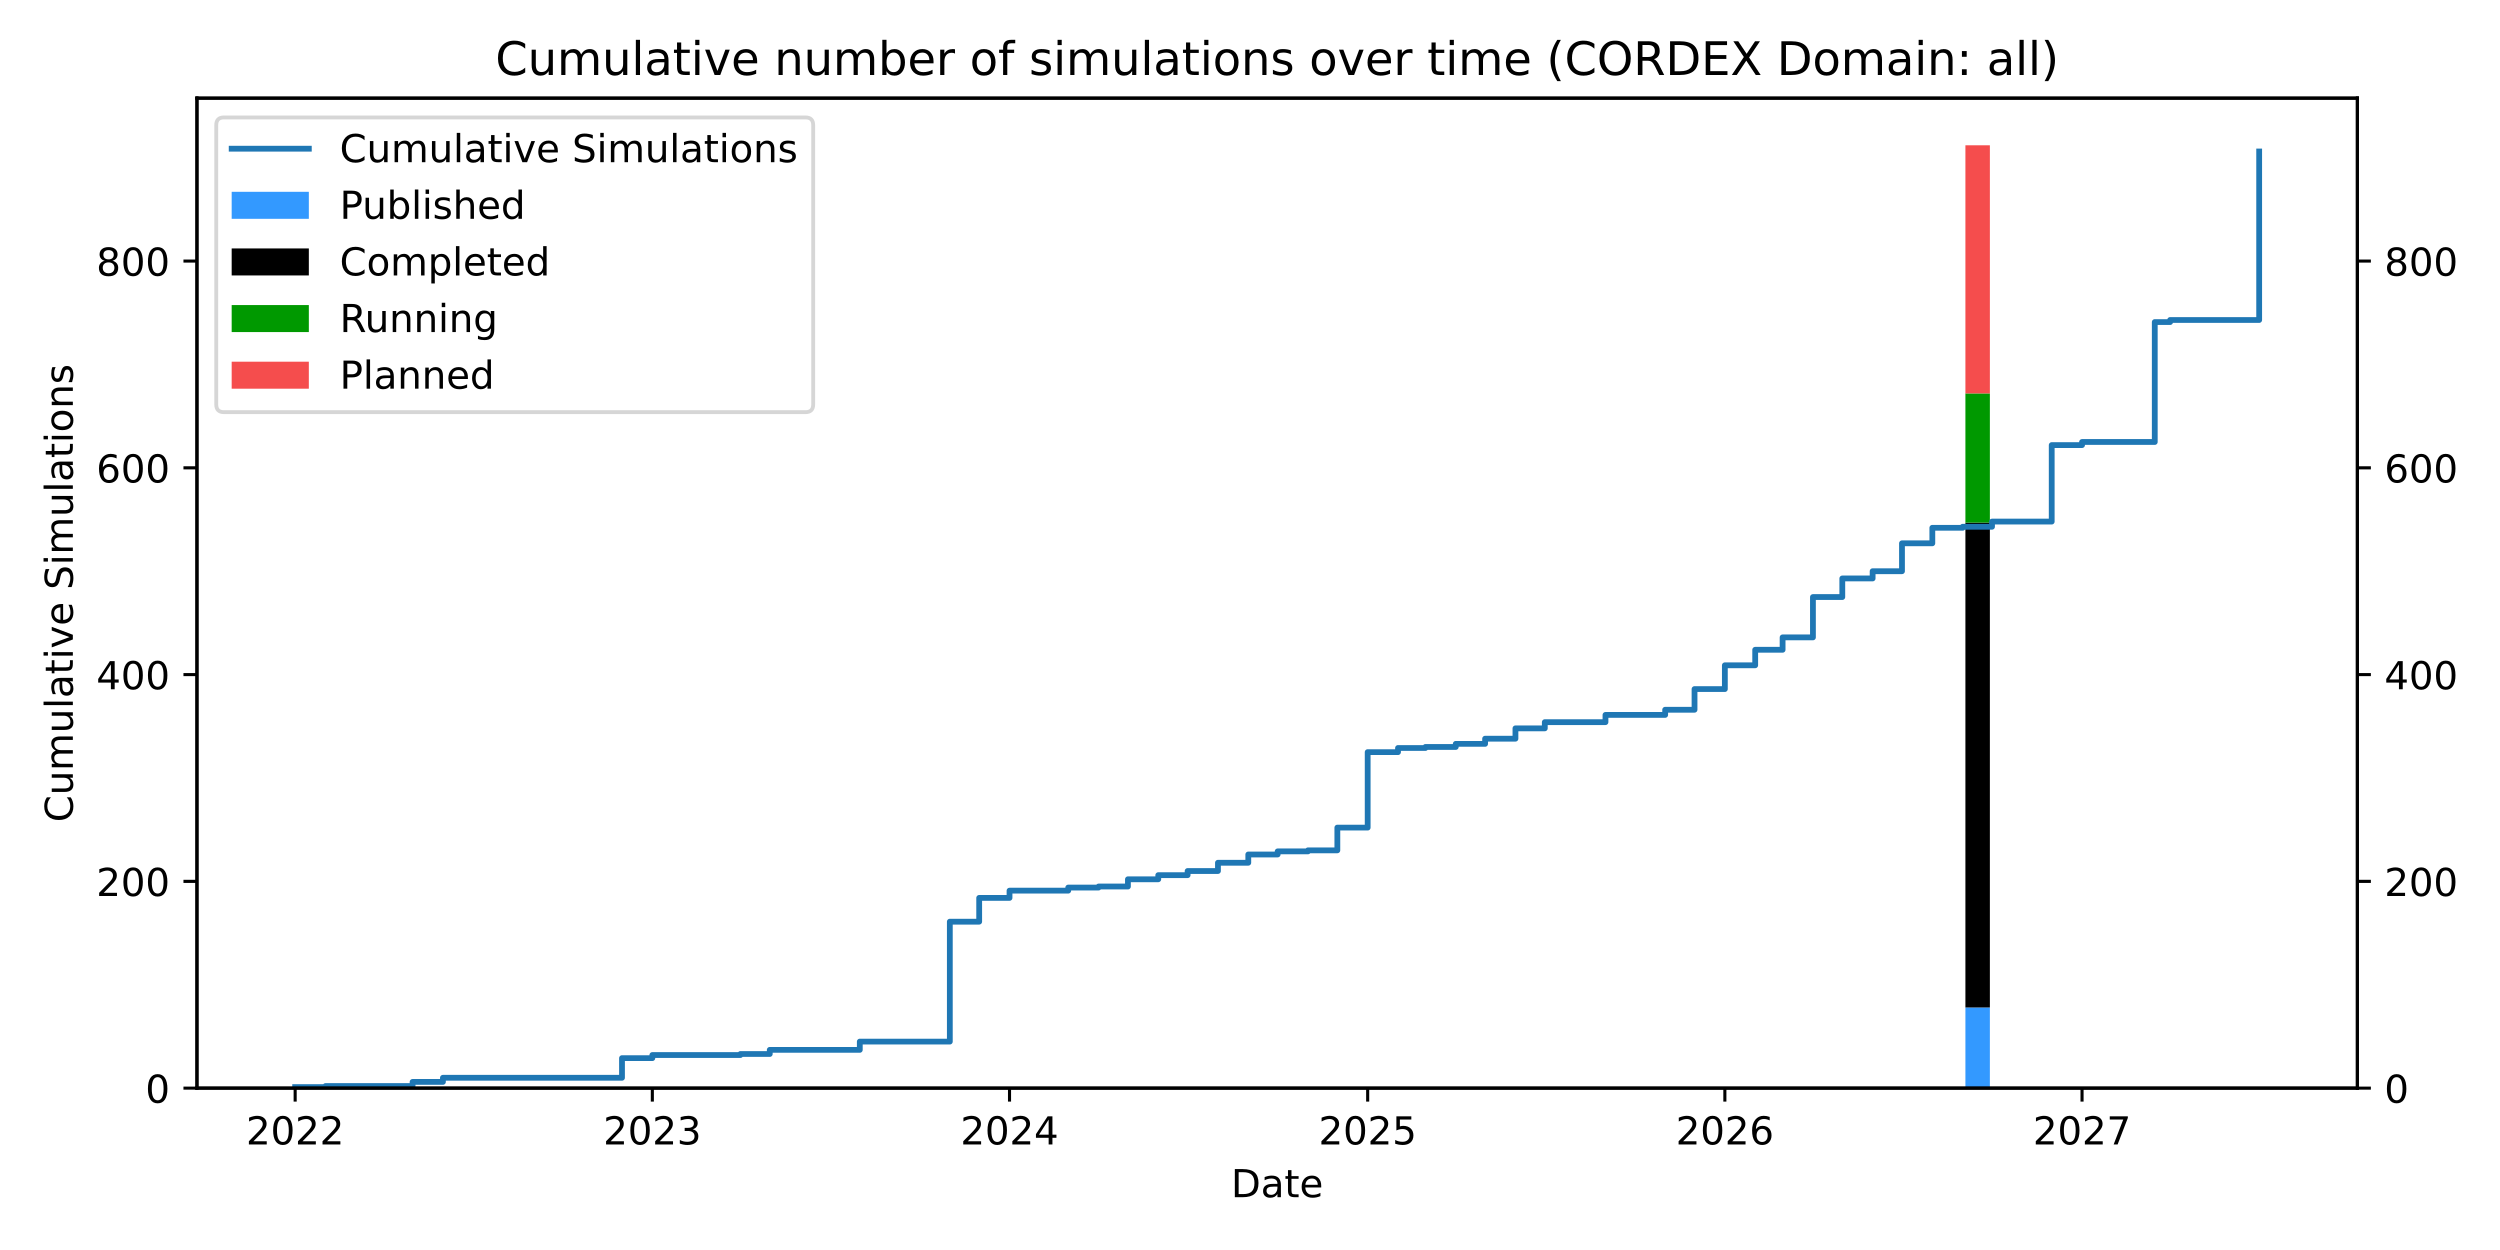
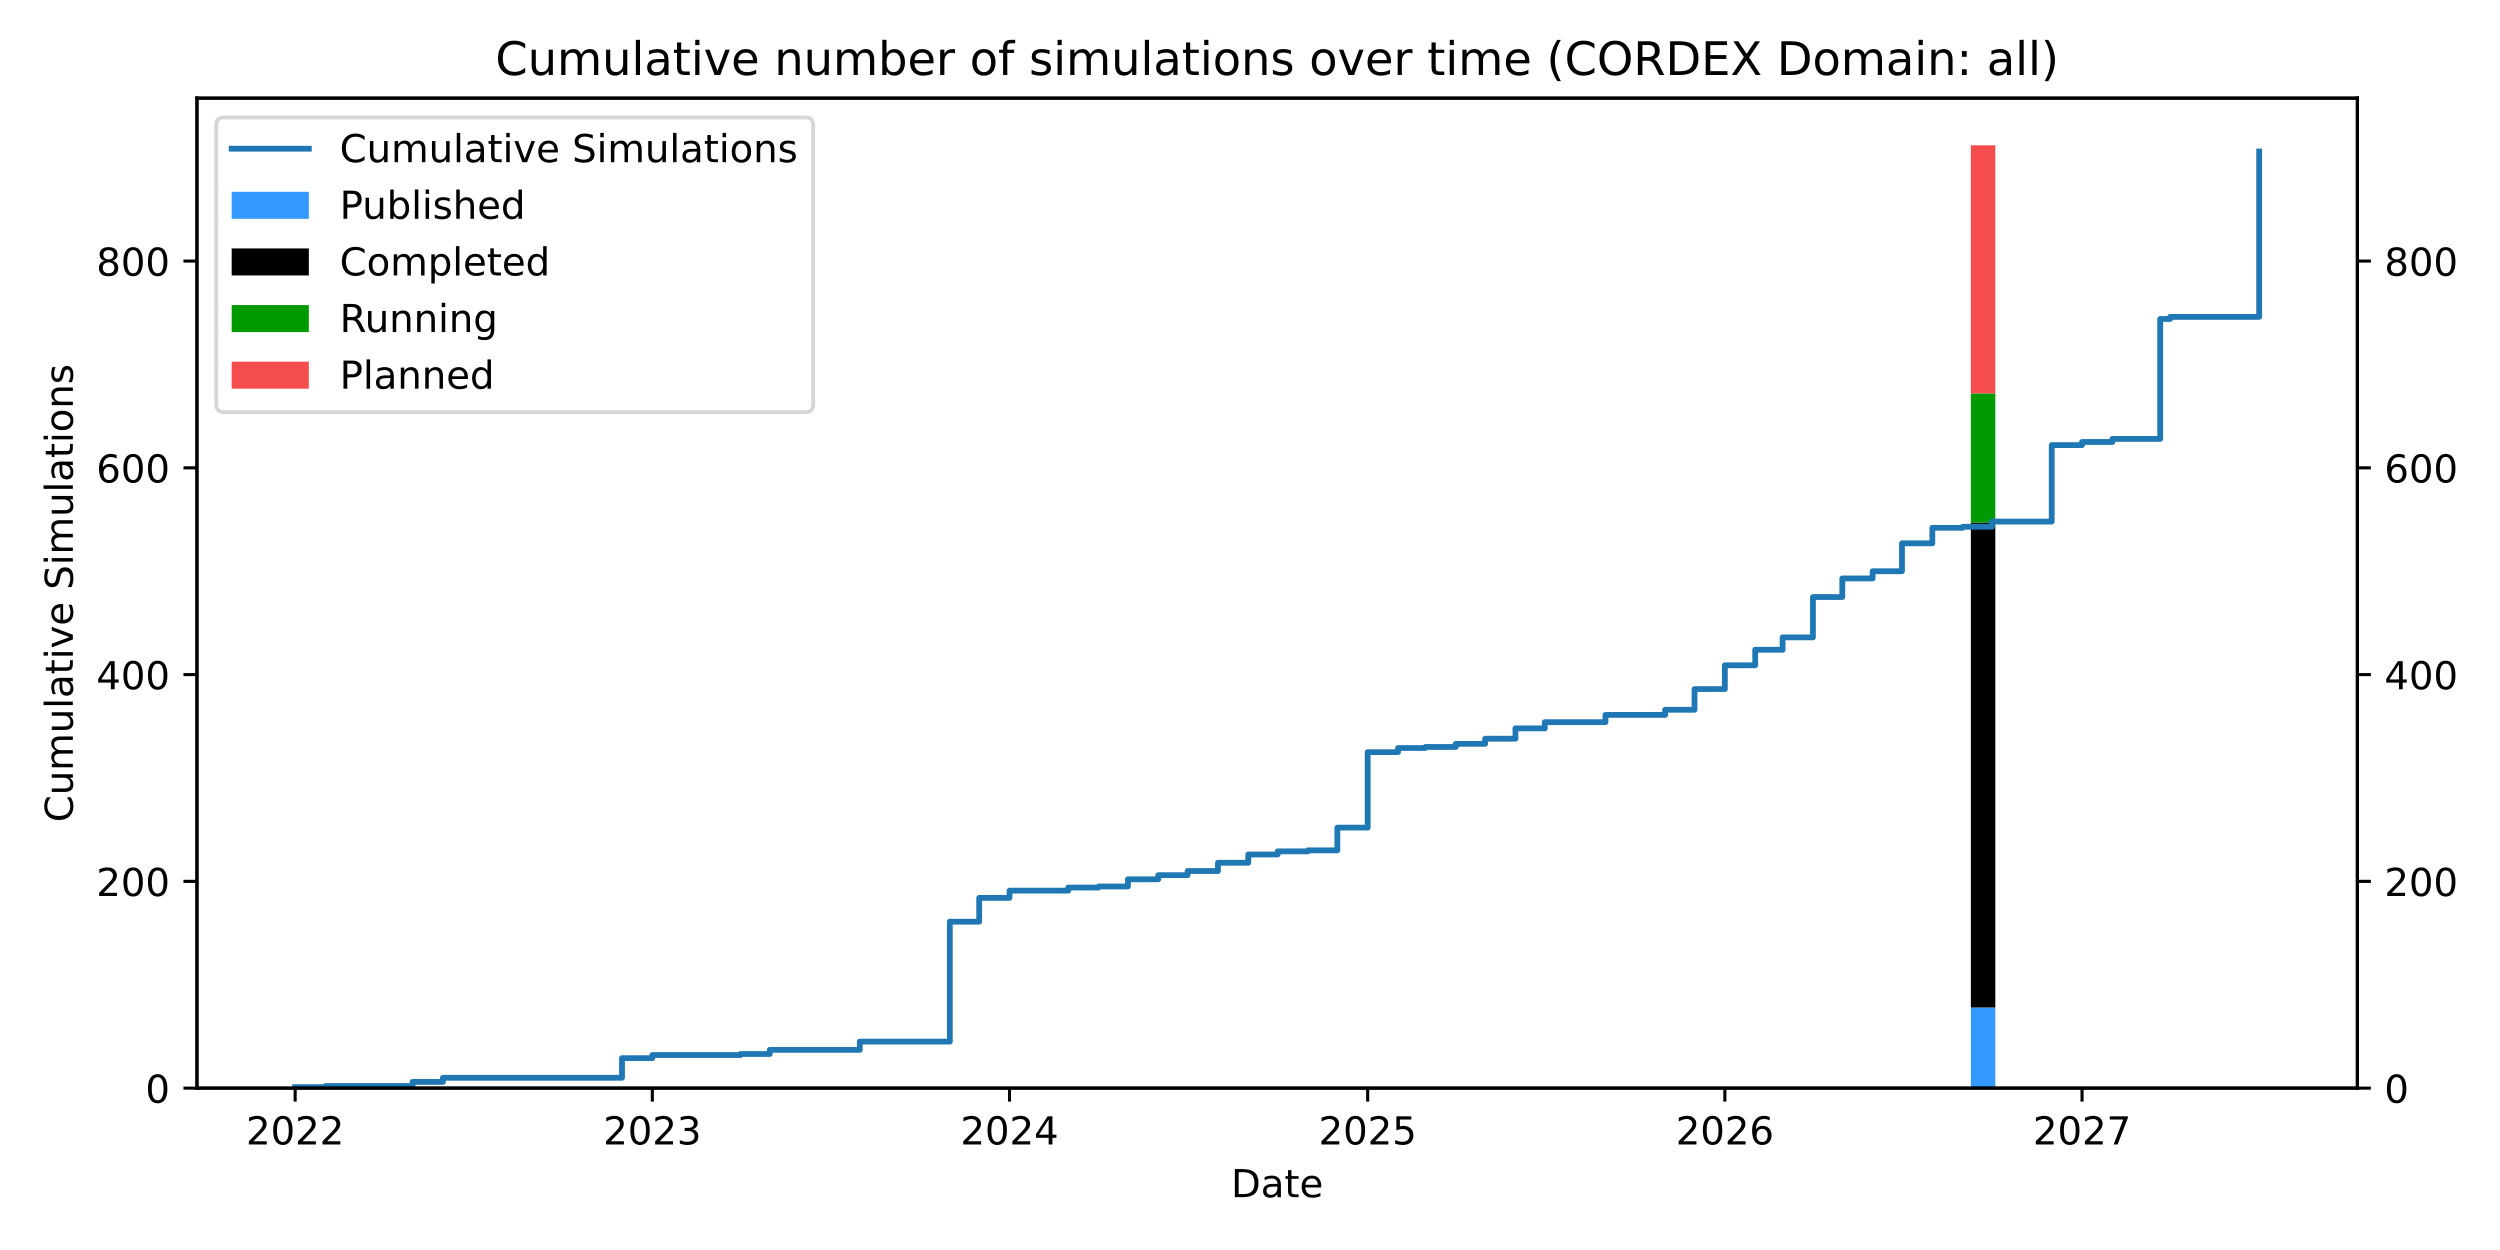
<svg xmlns="http://www.w3.org/2000/svg" xmlns:xlink="http://www.w3.org/1999/xlink" width="648pt" height="324pt" viewBox="0 0 648 324" version="1.1">
  <defs>
    <style type="text/css">*{stroke-linejoin: round; stroke-linecap: butt}</style>
  </defs>
  <g id="figure_1">
    <g id="patch_1">
      <path d="M 0 324  L 648 324  L 648 0  L 0 0  z " style="fill: #ffffff" />
    </g>
    <g id="axes_1">
      <g id="patch_2">
        <path d="M 51.05 282.04  L 611.03 282.04  L 611.03 25.44  L 51.05 25.44  z " style="fill: #ffffff" />
      </g>
      <g id="patch_3">
-         <path d="M 509.434 282.04  L 515.775 282.04  L 515.775 261.139  L 509.434 261.139  z " clip-path="url(#p451dfd465b)" style="fill: #3399ff" />
+         <path d="M 510.845 282.04  L 517.186 282.04  L 517.186 261.139  L 510.845 261.139  z " clip-path="url(#p54d7fb4e55)" style="fill: #3399ff" />
      </g>
      <g id="patch_4">
-         <path d="M 509.434 261.139  L 515.775 261.139  L 515.775 135.465  L 509.434 135.465  z " clip-path="url(#p451dfd465b)" />
+         <path d="M 510.845 261.139  L 517.186 261.139  L 517.186 135.465  L 510.845 135.465  z " clip-path="url(#p54d7fb4e55)" />
      </g>
      <g id="patch_5">
-         <path d="M 509.434 135.465  L 515.775 135.465  L 515.775 101.97  L 509.434 101.97  z " clip-path="url(#p451dfd465b)" style="fill: #009900" />
+         <path d="M 510.845 135.465  L 517.186 135.465  L 517.186 101.97  L 510.845 101.97  z " clip-path="url(#p54d7fb4e55)" style="fill: #009900" />
      </g>
      <g id="patch_6">
-         <path d="M 509.434 101.97  L 515.775 101.97  L 515.775 37.659  L 509.434 37.659  z " clip-path="url(#p451dfd465b)" style="fill: #f54d4d" />
+         <path d="M 510.845 101.97  L 517.186 101.97  L 517.186 37.659  L 510.845 37.659  z " clip-path="url(#p54d7fb4e55)" style="fill: #f54d4d" />
      </g>
      <g id="matplotlib.axis_1">
        <g id="xtick_1">
          <g id="line2d_1">
            <defs>
-               <path id="m66f0d39684" d="M 0 0  L 0 3.5  " style="stroke: #000000; stroke-width: 0.8" />
-             </defs>
-             <g>
-               <use xlink:href="#m66f0d39684" x="76.504" y="282.04" style="stroke: #000000; stroke-width: 0.8" />
+               <path id="m82ebf2eb91" d="M 0 0  L 0 3.5  " style="stroke: #000000; stroke-width: 0.8" />
+             </defs>
+             <g>
+               <use xlink:href="#m82ebf2eb91" x="76.504" y="282.04" style="stroke: #000000; stroke-width: 0.8" />
            </g>
          </g>
          <g id="text_1">
            <g transform="translate(63.77864 296.6384) scale(0.1 -0.1)">
              <defs>
                <path id="DejaVuSans-32" d="M 1228 531  L 3431 531  L 3431 0  L 469 0  L 469 531  Q 828 903 1448 1529  Q 2069 2156 2228 2338  Q 2531 2678 2651 2914  Q 2772 3150 2772 3378  Q 2772 3750 2511 3984  Q 2250 4219 1831 4219  Q 1534 4219 1204 4116  Q 875 4013 500 3803  L 500 4441  Q 881 4594 1212 4672  Q 1544 4750 1819 4750  Q 2544 4750 2975 4387  Q 3406 4025 3406 3419  Q 3406 3131 3298 2873  Q 3191 2616 2906 2266  Q 2828 2175 2409 1742  Q 1991 1309 1228 531  z " transform="scale(0.015625)" />
                <path id="DejaVuSans-30" d="M 2034 4250  Q 1547 4250 1301 3770  Q 1056 3291 1056 2328  Q 1056 1369 1301 889  Q 1547 409 2034 409  Q 2525 409 2770 889  Q 3016 1369 3016 2328  Q 3016 3291 2770 3770  Q 2525 4250 2034 4250  z M 2034 4750  Q 2819 4750 3233 4129  Q 3647 3509 3647 2328  Q 3647 1150 3233 529  Q 2819 -91 2034 -91  Q 1250 -91 836 529  Q 422 1150 422 2328  Q 422 3509 836 4129  Q 1250 4750 2034 4750  z " transform="scale(0.015625)" />
              </defs>
              <use xlink:href="#DejaVuSans-32" />
              <use xlink:href="#DejaVuSans-30" x="63.623" />
              <use xlink:href="#DejaVuSans-32" x="127.246" />
              <use xlink:href="#DejaVuSans-32" x="190.869" />
            </g>
          </g>
        </g>
        <g id="xtick_2">
          <g id="line2d_2">
            <g>
-               <use xlink:href="#m66f0d39684" x="169.085" y="282.04" style="stroke: #000000; stroke-width: 0.8" />
+               <use xlink:href="#m82ebf2eb91" x="169.085" y="282.04" style="stroke: #000000; stroke-width: 0.8" />
            </g>
          </g>
          <g id="text_2">
            <g transform="translate(156.3604 296.6384) scale(0.1 -0.1)">
              <defs>
                <path id="DejaVuSans-33" d="M 2597 2516  Q 3050 2419 3304 2112  Q 3559 1806 3559 1356  Q 3559 666 3084 287  Q 2609 -91 1734 -91  Q 1441 -91 1130 -33  Q 819 25 488 141  L 488 750  Q 750 597 1062 519  Q 1375 441 1716 441  Q 2309 441 2620 675  Q 2931 909 2931 1356  Q 2931 1769 2642 2001  Q 2353 2234 1838 2234  L 1294 2234  L 1294 2753  L 1863 2753  Q 2328 2753 2575 2939  Q 2822 3125 2822 3475  Q 2822 3834 2567 4026  Q 2313 4219 1838 4219  Q 1578 4219 1281 4162  Q 984 4106 628 3988  L 628 4550  Q 988 4650 1302 4700  Q 1616 4750 1894 4750  Q 2613 4750 3031 4423  Q 3450 4097 3450 3541  Q 3450 3153 3228 2886  Q 3006 2619 2597 2516  z " transform="scale(0.015625)" />
              </defs>
              <use xlink:href="#DejaVuSans-32" />
              <use xlink:href="#DejaVuSans-30" x="63.623" />
              <use xlink:href="#DejaVuSans-32" x="127.246" />
              <use xlink:href="#DejaVuSans-33" x="190.869" />
            </g>
          </g>
        </g>
        <g id="xtick_3">
          <g id="line2d_3">
            <g>
-               <use xlink:href="#m66f0d39684" x="261.667" y="282.04" style="stroke: #000000; stroke-width: 0.8" />
+               <use xlink:href="#m82ebf2eb91" x="261.667" y="282.04" style="stroke: #000000; stroke-width: 0.8" />
            </g>
          </g>
          <g id="text_3">
            <g transform="translate(248.9421 296.6384) scale(0.1 -0.1)">
              <defs>
                <path id="DejaVuSans-34" d="M 2419 4116  L 825 1625  L 2419 1625  L 2419 4116  z M 2253 4666  L 3047 4666  L 3047 1625  L 3713 1625  L 3713 1100  L 3047 1100  L 3047 0  L 2419 0  L 2419 1100  L 313 1100  L 313 1709  L 2253 4666  z " transform="scale(0.015625)" />
              </defs>
              <use xlink:href="#DejaVuSans-32" />
              <use xlink:href="#DejaVuSans-30" x="63.623" />
              <use xlink:href="#DejaVuSans-32" x="127.246" />
              <use xlink:href="#DejaVuSans-34" x="190.869" />
            </g>
          </g>
        </g>
        <g id="xtick_4">
          <g id="line2d_4">
            <g>
-               <use xlink:href="#m66f0d39684" x="354.502" y="282.04" style="stroke: #000000; stroke-width: 0.8" />
+               <use xlink:href="#m82ebf2eb91" x="354.502" y="282.04" style="stroke: #000000; stroke-width: 0.8" />
            </g>
          </g>
          <g id="text_4">
            <g transform="translate(341.7775 296.6384) scale(0.1 -0.1)">
              <defs>
                <path id="DejaVuSans-35" d="M 691 4666  L 3169 4666  L 3169 4134  L 1269 4134  L 1269 2991  Q 1406 3038 1543 3061  Q 1681 3084 1819 3084  Q 2600 3084 3056 2656  Q 3513 2228 3513 1497  Q 3513 744 3044 326  Q 2575 -91 1722 -91  Q 1428 -91 1123 -41  Q 819 9 494 109  L 494 744  Q 775 591 1075 516  Q 1375 441 1709 441  Q 2250 441 2565 725  Q 2881 1009 2881 1497  Q 2881 1984 2565 2268  Q 2250 2553 1709 2553  Q 1456 2553 1204 2497  Q 953 2441 691 2322  L 691 4666  z " transform="scale(0.015625)" />
              </defs>
              <use xlink:href="#DejaVuSans-32" />
              <use xlink:href="#DejaVuSans-30" x="63.623" />
              <use xlink:href="#DejaVuSans-32" x="127.246" />
              <use xlink:href="#DejaVuSans-35" x="190.869" />
            </g>
          </g>
        </g>
        <g id="xtick_5">
          <g id="line2d_5">
            <g>
-               <use xlink:href="#m66f0d39684" x="447.084" y="282.04" style="stroke: #000000; stroke-width: 0.8" />
+               <use xlink:href="#m82ebf2eb91" x="447.084" y="282.04" style="stroke: #000000; stroke-width: 0.8" />
            </g>
          </g>
          <g id="text_5">
            <g transform="translate(434.3592 296.6384) scale(0.1 -0.1)">
              <defs>
                <path id="DejaVuSans-36" d="M 2113 2584  Q 1688 2584 1439 2293  Q 1191 2003 1191 1497  Q 1191 994 1439 701  Q 1688 409 2113 409  Q 2538 409 2786 701  Q 3034 994 3034 1497  Q 3034 2003 2786 2293  Q 2538 2584 2113 2584  z M 3366 4563  L 3366 3988  Q 3128 4100 2886 4159  Q 2644 4219 2406 4219  Q 1781 4219 1451 3797  Q 1122 3375 1075 2522  Q 1259 2794 1537 2939  Q 1816 3084 2150 3084  Q 2853 3084 3261 2657  Q 3669 2231 3669 1497  Q 3669 778 3244 343  Q 2819 -91 2113 -91  Q 1303 -91 875 529  Q 447 1150 447 2328  Q 447 3434 972 4092  Q 1497 4750 2381 4750  Q 2619 4750 2861 4703  Q 3103 4656 3366 4563  z " transform="scale(0.015625)" />
              </defs>
              <use xlink:href="#DejaVuSans-32" />
              <use xlink:href="#DejaVuSans-30" x="63.623" />
              <use xlink:href="#DejaVuSans-32" x="127.246" />
              <use xlink:href="#DejaVuSans-36" x="190.869" />
            </g>
          </g>
        </g>
        <g id="xtick_6">
          <g id="line2d_6">
            <g>
-               <use xlink:href="#m66f0d39684" x="539.666" y="282.04" style="stroke: #000000; stroke-width: 0.8" />
+               <use xlink:href="#m82ebf2eb91" x="539.666" y="282.04" style="stroke: #000000; stroke-width: 0.8" />
            </g>
          </g>
          <g id="text_6">
            <g transform="translate(526.941 296.6384) scale(0.1 -0.1)">
              <defs>
                <path id="DejaVuSans-37" d="M 525 4666  L 3525 4666  L 3525 4397  L 1831 0  L 1172 0  L 2766 4134  L 525 4134  L 525 4666  z " transform="scale(0.015625)" />
              </defs>
              <use xlink:href="#DejaVuSans-32" />
              <use xlink:href="#DejaVuSans-30" x="63.623" />
              <use xlink:href="#DejaVuSans-32" x="127.246" />
              <use xlink:href="#DejaVuSans-37" x="190.869" />
            </g>
          </g>
        </g>
        <g id="text_7">
          <g transform="translate(319.0892 310.3166) scale(0.1 -0.1)">
            <defs>
              <path id="DejaVuSans-44" d="M 1259 4147  L 1259 519  L 2022 519  Q 2988 519 3436 956  Q 3884 1394 3884 2338  Q 3884 3275 3436 3711  Q 2988 4147 2022 4147  L 1259 4147  z M 628 4666  L 1925 4666  Q 3281 4666 3915 4102  Q 4550 3538 4550 2338  Q 4550 1131 3912 565  Q 3275 0 1925 0  L 628 0  L 628 4666  z " transform="scale(0.015625)" />
              <path id="DejaVuSans-61" d="M 2194 1759  Q 1497 1759 1228 1600  Q 959 1441 959 1056  Q 959 750 1161 570  Q 1363 391 1709 391  Q 2188 391 2477 730  Q 2766 1069 2766 1631  L 2766 1759  L 2194 1759  z M 3341 1997  L 3341 0  L 2766 0  L 2766 531  Q 2569 213 2275 61  Q 1981 -91 1556 -91  Q 1019 -91 701 211  Q 384 513 384 1019  Q 384 1609 779 1909  Q 1175 2209 1959 2209  L 2766 2209  L 2766 2266  Q 2766 2663 2505 2880  Q 2244 3097 1772 3097  Q 1472 3097 1187 3025  Q 903 2953 641 2809  L 641 3341  Q 956 3463 1253 3523  Q 1550 3584 1831 3584  Q 2591 3584 2966 3190  Q 3341 2797 3341 1997  z " transform="scale(0.015625)" />
              <path id="DejaVuSans-74" d="M 1172 4494  L 1172 3500  L 2356 3500  L 2356 3053  L 1172 3053  L 1172 1153  Q 1172 725 1289 603  Q 1406 481 1766 481  L 2356 481  L 2356 0  L 1766 0  Q 1100 0 847 248  Q 594 497 594 1153  L 594 3053  L 172 3053  L 172 3500  L 594 3500  L 594 4494  L 1172 4494  z " transform="scale(0.015625)" />
              <path id="DejaVuSans-65" d="M 3597 1894  L 3597 1613  L 953 1613  Q 991 1019 1311 708  Q 1631 397 2203 397  Q 2534 397 2845 478  Q 3156 559 3463 722  L 3463 178  Q 3153 47 2828 -22  Q 2503 -91 2169 -91  Q 1331 -91 842 396  Q 353 884 353 1716  Q 353 2575 817 3079  Q 1281 3584 2069 3584  Q 2775 3584 3186 3129  Q 3597 2675 3597 1894  z M 3022 2063  Q 3016 2534 2758 2815  Q 2500 3097 2075 3097  Q 1594 3097 1305 2825  Q 1016 2553 972 2059  L 3022 2063  z " transform="scale(0.015625)" />
            </defs>
            <use xlink:href="#DejaVuSans-44" />
            <use xlink:href="#DejaVuSans-61" x="77.002" />
            <use xlink:href="#DejaVuSans-74" x="138.281" />
            <use xlink:href="#DejaVuSans-65" x="177.49" />
          </g>
        </g>
      </g>
      <g id="matplotlib.axis_2">
        <g id="ytick_1">
          <g id="line2d_7">
            <defs>
-               <path id="m43bc29a312" d="M 0 0  L -3.5 0  " style="stroke: #000000; stroke-width: 0.8" />
-             </defs>
-             <g>
-               <use xlink:href="#m43bc29a312" x="51.05" y="282.04" style="stroke: #000000; stroke-width: 0.8" />
+               <path id="m6704dad279" d="M 0 0  L -3.5 0  " style="stroke: #000000; stroke-width: 0.8" />
+             </defs>
+             <g>
+               <use xlink:href="#m6704dad279" x="51.05" y="282.04" style="stroke: #000000; stroke-width: 0.8" />
            </g>
          </g>
          <g id="text_8">
            <g transform="translate(37.6875 285.8392) scale(0.1 -0.1)">
              <use xlink:href="#DejaVuSans-30" />
            </g>
          </g>
        </g>
        <g id="ytick_2">
          <g id="line2d_8">
            <g>
-               <use xlink:href="#m43bc29a312" x="51.05" y="228.448" style="stroke: #000000; stroke-width: 0.8" />
+               <use xlink:href="#m6704dad279" x="51.05" y="228.448" style="stroke: #000000; stroke-width: 0.8" />
            </g>
          </g>
          <g id="text_9">
            <g transform="translate(24.9625 232.2469) scale(0.1 -0.1)">
              <use xlink:href="#DejaVuSans-32" />
              <use xlink:href="#DejaVuSans-30" x="63.623" />
              <use xlink:href="#DejaVuSans-30" x="127.246" />
            </g>
          </g>
        </g>
        <g id="ytick_3">
          <g id="line2d_9">
            <g>
-               <use xlink:href="#m43bc29a312" x="51.05" y="174.855" style="stroke: #000000; stroke-width: 0.8" />
+               <use xlink:href="#m6704dad279" x="51.05" y="174.855" style="stroke: #000000; stroke-width: 0.8" />
            </g>
          </g>
          <g id="text_10">
            <g transform="translate(24.9625 178.6546) scale(0.1 -0.1)">
              <use xlink:href="#DejaVuSans-34" />
              <use xlink:href="#DejaVuSans-30" x="63.623" />
              <use xlink:href="#DejaVuSans-30" x="127.246" />
            </g>
          </g>
        </g>
        <g id="ytick_4">
          <g id="line2d_10">
            <g>
-               <use xlink:href="#m43bc29a312" x="51.05" y="121.263" style="stroke: #000000; stroke-width: 0.8" />
+               <use xlink:href="#m6704dad279" x="51.05" y="121.263" style="stroke: #000000; stroke-width: 0.8" />
            </g>
          </g>
          <g id="text_11">
            <g transform="translate(24.9625 125.0623) scale(0.1 -0.1)">
              <use xlink:href="#DejaVuSans-36" />
              <use xlink:href="#DejaVuSans-30" x="63.623" />
              <use xlink:href="#DejaVuSans-30" x="127.246" />
            </g>
          </g>
        </g>
        <g id="ytick_5">
          <g id="line2d_11">
            <g>
-               <use xlink:href="#m43bc29a312" x="51.05" y="67.671" style="stroke: #000000; stroke-width: 0.8" />
+               <use xlink:href="#m6704dad279" x="51.05" y="67.671" style="stroke: #000000; stroke-width: 0.8" />
            </g>
          </g>
          <g id="text_12">
            <g transform="translate(24.9625 71.46996) scale(0.1 -0.1)">
              <defs>
                <path id="DejaVuSans-38" d="M 2034 2216  Q 1584 2216 1326 1975  Q 1069 1734 1069 1313  Q 1069 891 1326 650  Q 1584 409 2034 409  Q 2484 409 2743 651  Q 3003 894 3003 1313  Q 3003 1734 2745 1975  Q 2488 2216 2034 2216  z M 1403 2484  Q 997 2584 770 2862  Q 544 3141 544 3541  Q 544 4100 942 4425  Q 1341 4750 2034 4750  Q 2731 4750 3128 4425  Q 3525 4100 3525 3541  Q 3525 3141 3298 2862  Q 3072 2584 2669 2484  Q 3125 2378 3379 2068  Q 3634 1759 3634 1313  Q 3634 634 3220 271  Q 2806 -91 2034 -91  Q 1263 -91 848 271  Q 434 634 434 1313  Q 434 1759 690 2068  Q 947 2378 1403 2484  z M 1172 3481  Q 1172 3119 1398 2916  Q 1625 2713 2034 2713  Q 2441 2713 2670 2916  Q 2900 3119 2900 3481  Q 2900 3844 2670 4047  Q 2441 4250 2034 4250  Q 1625 4250 1398 4047  Q 1172 3844 1172 3481  z " transform="scale(0.015625)" />
              </defs>
              <use xlink:href="#DejaVuSans-38" />
              <use xlink:href="#DejaVuSans-30" x="63.623" />
              <use xlink:href="#DejaVuSans-30" x="127.246" />
            </g>
          </g>
        </g>
        <g id="text_13">
          <g transform="translate(18.88281 213.1041) rotate(-90) scale(0.1 -0.1)">
            <defs>
              <path id="DejaVuSans-43" d="M 4122 4306  L 4122 3641  Q 3803 3938 3442 4084  Q 3081 4231 2675 4231  Q 1875 4231 1450 3742  Q 1025 3253 1025 2328  Q 1025 1406 1450 917  Q 1875 428 2675 428  Q 3081 428 3442 575  Q 3803 722 4122 1019  L 4122 359  Q 3791 134 3420 21  Q 3050 -91 2638 -91  Q 1578 -91 968 557  Q 359 1206 359 2328  Q 359 3453 968 4101  Q 1578 4750 2638 4750  Q 3056 4750 3426 4639  Q 3797 4528 4122 4306  z " transform="scale(0.015625)" />
              <path id="DejaVuSans-75" d="M 544 1381  L 544 3500  L 1119 3500  L 1119 1403  Q 1119 906 1312 657  Q 1506 409 1894 409  Q 2359 409 2629 706  Q 2900 1003 2900 1516  L 2900 3500  L 3475 3500  L 3475 0  L 2900 0  L 2900 538  Q 2691 219 2414 64  Q 2138 -91 1772 -91  Q 1169 -91 856 284  Q 544 659 544 1381  z M 1991 3584  L 1991 3584  z " transform="scale(0.015625)" />
              <path id="DejaVuSans-6d" d="M 3328 2828  Q 3544 3216 3844 3400  Q 4144 3584 4550 3584  Q 5097 3584 5394 3201  Q 5691 2819 5691 2113  L 5691 0  L 5113 0  L 5113 2094  Q 5113 2597 4934 2840  Q 4756 3084 4391 3084  Q 3944 3084 3684 2787  Q 3425 2491 3425 1978  L 3425 0  L 2847 0  L 2847 2094  Q 2847 2600 2669 2842  Q 2491 3084 2119 3084  Q 1678 3084 1418 2786  Q 1159 2488 1159 1978  L 1159 0  L 581 0  L 581 3500  L 1159 3500  L 1159 2956  Q 1356 3278 1631 3431  Q 1906 3584 2284 3584  Q 2666 3584 2933 3390  Q 3200 3197 3328 2828  z " transform="scale(0.015625)" />
              <path id="DejaVuSans-6c" d="M 603 4863  L 1178 4863  L 1178 0  L 603 0  L 603 4863  z " transform="scale(0.015625)" />
              <path id="DejaVuSans-69" d="M 603 3500  L 1178 3500  L 1178 0  L 603 0  L 603 3500  z M 603 4863  L 1178 4863  L 1178 4134  L 603 4134  L 603 4863  z " transform="scale(0.015625)" />
              <path id="DejaVuSans-76" d="M 191 3500  L 800 3500  L 1894 563  L 2988 3500  L 3597 3500  L 2284 0  L 1503 0  L 191 3500  z " transform="scale(0.015625)" />
              <path id="DejaVuSans-20" transform="scale(0.015625)" />
              <path id="DejaVuSans-53" d="M 3425 4513  L 3425 3897  Q 3066 4069 2747 4153  Q 2428 4238 2131 4238  Q 1616 4238 1336 4038  Q 1056 3838 1056 3469  Q 1056 3159 1242 3001  Q 1428 2844 1947 2747  L 2328 2669  Q 3034 2534 3370 2195  Q 3706 1856 3706 1288  Q 3706 609 3251 259  Q 2797 -91 1919 -91  Q 1588 -91 1214 -16  Q 841 59 441 206  L 441 856  Q 825 641 1194 531  Q 1563 422 1919 422  Q 2459 422 2753 634  Q 3047 847 3047 1241  Q 3047 1584 2836 1778  Q 2625 1972 2144 2069  L 1759 2144  Q 1053 2284 737 2584  Q 422 2884 422 3419  Q 422 4038 858 4394  Q 1294 4750 2059 4750  Q 2388 4750 2728 4690  Q 3069 4631 3425 4513  z " transform="scale(0.015625)" />
              <path id="DejaVuSans-6f" d="M 1959 3097  Q 1497 3097 1228 2736  Q 959 2375 959 1747  Q 959 1119 1226 758  Q 1494 397 1959 397  Q 2419 397 2687 759  Q 2956 1122 2956 1747  Q 2956 2369 2687 2733  Q 2419 3097 1959 3097  z M 1959 3584  Q 2709 3584 3137 3096  Q 3566 2609 3566 1747  Q 3566 888 3137 398  Q 2709 -91 1959 -91  Q 1206 -91 779 398  Q 353 888 353 1747  Q 353 2609 779 3096  Q 1206 3584 1959 3584  z " transform="scale(0.015625)" />
              <path id="DejaVuSans-6e" d="M 3513 2113  L 3513 0  L 2938 0  L 2938 2094  Q 2938 2591 2744 2837  Q 2550 3084 2163 3084  Q 1697 3084 1428 2787  Q 1159 2491 1159 1978  L 1159 0  L 581 0  L 581 3500  L 1159 3500  L 1159 2956  Q 1366 3272 1645 3428  Q 1925 3584 2291 3584  Q 2894 3584 3203 3211  Q 3513 2838 3513 2113  z " transform="scale(0.015625)" />
              <path id="DejaVuSans-73" d="M 2834 3397  L 2834 2853  Q 2591 2978 2328 3040  Q 2066 3103 1784 3103  Q 1356 3103 1142 2972  Q 928 2841 928 2578  Q 928 2378 1081 2264  Q 1234 2150 1697 2047  L 1894 2003  Q 2506 1872 2764 1633  Q 3022 1394 3022 966  Q 3022 478 2636 193  Q 2250 -91 1575 -91  Q 1294 -91 989 -36  Q 684 19 347 128  L 347 722  Q 666 556 975 473  Q 1284 391 1588 391  Q 1994 391 2212 530  Q 2431 669 2431 922  Q 2431 1156 2273 1281  Q 2116 1406 1581 1522  L 1381 1569  Q 847 1681 609 1914  Q 372 2147 372 2553  Q 372 3047 722 3315  Q 1072 3584 1716 3584  Q 2034 3584 2315 3537  Q 2597 3491 2834 3397  z " transform="scale(0.015625)" />
            </defs>
            <use xlink:href="#DejaVuSans-43" />
            <use xlink:href="#DejaVuSans-75" x="69.824" />
            <use xlink:href="#DejaVuSans-6d" x="133.203" />
            <use xlink:href="#DejaVuSans-75" x="230.615" />
            <use xlink:href="#DejaVuSans-6c" x="293.994" />
            <use xlink:href="#DejaVuSans-61" x="321.777" />
            <use xlink:href="#DejaVuSans-74" x="383.057" />
            <use xlink:href="#DejaVuSans-69" x="422.266" />
            <use xlink:href="#DejaVuSans-76" x="450.049" />
            <use xlink:href="#DejaVuSans-65" x="509.229" />
            <use xlink:href="#DejaVuSans-20" x="570.752" />
            <use xlink:href="#DejaVuSans-53" x="602.539" />
            <use xlink:href="#DejaVuSans-69" x="666.016" />
            <use xlink:href="#DejaVuSans-6d" x="693.799" />
            <use xlink:href="#DejaVuSans-75" x="791.211" />
            <use xlink:href="#DejaVuSans-6c" x="854.59" />
            <use xlink:href="#DejaVuSans-61" x="882.373" />
            <use xlink:href="#DejaVuSans-74" x="943.652" />
            <use xlink:href="#DejaVuSans-69" x="982.861" />
            <use xlink:href="#DejaVuSans-6f" x="1010.645" />
            <use xlink:href="#DejaVuSans-6e" x="1071.826" />
            <use xlink:href="#DejaVuSans-73" x="1135.205" />
          </g>
        </g>
      </g>
      <g id="line2d_12">
-         <path d="M 76.504 281.772  L 84.367 281.772  L 84.367 281.504  L 106.941 281.504  L 106.941 280.432  L 114.805 280.432  L 114.805 279.36  L 161.222 279.36  L 161.222 274.269  L 169.085 274.269  L 169.085 273.465  L 191.914 273.465  L 191.914 273.197  L 199.523 273.197  L 199.523 272.125  L 222.859 272.125  L 222.859 269.982  L 246.195 269.982  L 246.195 238.898  L 253.804 238.898  L 253.804 232.735  L 261.667 232.735  L 261.667 230.859  L 276.886 230.859  L 276.886 230.055  L 284.749 230.055  L 284.749 229.787  L 292.359 229.787  L 292.359 227.912  L 300.222 227.912  L 300.222 226.84  L 307.831 226.84  L 307.831 225.768  L 315.694 225.768  L 315.694 223.624  L 323.557 223.624  L 323.557 221.481  L 331.167 221.481  L 331.167 220.677  L 339.03 220.677  L 339.03 220.409  L 346.639 220.409  L 346.639 214.514  L 354.502 214.514  L 354.502 194.952  L 362.366 194.952  L 362.366 193.881  L 369.468 193.881  L 369.468 193.613  L 377.331 193.613  L 377.331 192.809  L 384.94 192.809  L 384.94 191.469  L 392.803 191.469  L 392.803 188.789  L 400.413 188.789  L 400.413 187.182  L 416.139 187.182  L 416.139 185.306  L 431.612 185.306  L 431.612 183.966  L 439.221 183.966  L 439.221 178.607  L 447.084 178.607  L 447.084 172.444  L 454.947 172.444  L 454.947 168.424  L 462.049 168.424  L 462.049 165.209  L 469.913 165.209  L 469.913 154.758  L 477.522 154.758  L 477.522 149.935  L 485.385 149.935  L 485.385 148.059  L 492.995 148.059  L 492.995 140.824  L 500.858 140.824  L 500.858 136.805  L 508.721 136.805  L 508.721 136.537  L 516.33 136.537  L 516.33 135.197  L 531.803 135.197  L 531.803 115.368  L 539.666 115.368  L 539.666 114.564  L 558.515 114.564  L 558.515 83.48  L 562.494 83.48  L 562.494 82.945  L 585.576 82.945  L 585.576 39.267  L 585.576 39.267  " clip-path="url(#p451dfd465b)" style="fill: none; stroke: #1f77b4; stroke-width: 1.5; stroke-linecap: square" />
+         <path d="M 76.504 281.772  L 84.367 281.772  L 84.367 281.504  L 106.941 281.504  L 106.941 280.432  L 114.805 280.432  L 114.805 279.36  L 161.222 279.36  L 161.222 274.269  L 169.085 274.269  L 169.085 273.465  L 191.914 273.465  L 191.914 273.197  L 199.523 273.197  L 199.523 272.125  L 222.859 272.125  L 222.859 269.982  L 246.195 269.982  L 246.195 238.898  L 253.804 238.898  L 253.804 232.735  L 261.667 232.735  L 261.667 230.859  L 276.886 230.859  L 276.886 230.055  L 284.749 230.055  L 284.749 229.787  L 292.359 229.787  L 292.359 227.912  L 300.222 227.912  L 300.222 226.84  L 307.831 226.84  L 307.831 225.768  L 315.694 225.768  L 315.694 223.624  L 323.557 223.624  L 323.557 221.481  L 331.167 221.481  L 331.167 220.677  L 339.03 220.677  L 339.03 220.409  L 346.639 220.409  L 346.639 214.514  L 354.502 214.514  L 354.502 194.952  L 362.366 194.952  L 362.366 193.881  L 369.468 193.881  L 369.468 193.613  L 377.331 193.613  L 377.331 192.809  L 384.94 192.809  L 384.94 191.469  L 392.803 191.469  L 392.803 188.789  L 400.413 188.789  L 400.413 187.182  L 416.139 187.182  L 416.139 185.306  L 431.612 185.306  L 431.612 183.966  L 439.221 183.966  L 439.221 178.607  L 447.084 178.607  L 447.084 172.444  L 454.947 172.444  L 454.947 168.424  L 462.049 168.424  L 462.049 165.209  L 469.913 165.209  L 469.913 154.758  L 477.522 154.758  L 477.522 149.935  L 485.385 149.935  L 485.385 148.059  L 492.995 148.059  L 492.995 140.824  L 500.858 140.824  L 500.858 136.805  L 508.721 136.805  L 508.721 136.537  L 516.33 136.537  L 516.33 135.197  L 531.803 135.197  L 531.803 115.368  L 539.666 115.368  L 539.666 114.564  L 547.529 114.564  L 547.529 113.76  L 559.926 113.76  L 559.926 82.677  L 562.494 82.677  L 562.494 82.141  L 585.576 82.141  L 585.576 39.267  L 585.576 39.267  " clip-path="url(#p54d7fb4e55)" style="fill: none; stroke: #1f77b4; stroke-width: 1.5; stroke-linecap: square" />
      </g>
      <g id="patch_7">
        <path d="M 51.05 282.04  L 51.05 25.44  " style="fill: none; stroke: #000000; stroke-width: 0.8; stroke-linejoin: miter; stroke-linecap: square" />
      </g>
      <g id="patch_8">
        <path d="M 611.03 282.04  L 611.03 25.44  " style="fill: none; stroke: #000000; stroke-width: 0.8; stroke-linejoin: miter; stroke-linecap: square" />
      </g>
      <g id="patch_9">
        <path d="M 51.05 282.04  L 611.03 282.04  " style="fill: none; stroke: #000000; stroke-width: 0.8; stroke-linejoin: miter; stroke-linecap: square" />
      </g>
      <g id="patch_10">
        <path d="M 51.05 25.44  L 611.03 25.44  " style="fill: none; stroke: #000000; stroke-width: 0.8; stroke-linejoin: miter; stroke-linecap: square" />
      </g>
      <g id="legend_1">
        <g id="patch_11">
          <path d="M 58.05 106.831  L 208.778 106.831  Q 210.778 106.831 210.778 104.831  L 210.778 32.44  Q 210.778 30.44 208.778 30.44  L 58.05 30.44  Q 56.05 30.44 56.05 32.44  L 56.05 104.831  Q 56.05 106.831 58.05 106.831  z " style="fill: #ffffff; opacity: 0.8; stroke: #cccccc; stroke-linejoin: miter" />
        </g>
        <g id="line2d_13">
          <path d="M 60.05 38.538  L 70.05 38.538  L 70.05 38.538  L 80.05 38.538  L 80.05 38.538  " style="fill: none; stroke: #1f77b4; stroke-width: 1.5; stroke-linecap: square" />
        </g>
        <g id="text_14">
          <g transform="translate(88.05 42.03844) scale(0.1 -0.1)">
            <use xlink:href="#DejaVuSans-43" />
            <use xlink:href="#DejaVuSans-75" x="69.824" />
            <use xlink:href="#DejaVuSans-6d" x="133.203" />
            <use xlink:href="#DejaVuSans-75" x="230.615" />
            <use xlink:href="#DejaVuSans-6c" x="293.994" />
            <use xlink:href="#DejaVuSans-61" x="321.777" />
            <use xlink:href="#DejaVuSans-74" x="383.057" />
            <use xlink:href="#DejaVuSans-69" x="422.266" />
            <use xlink:href="#DejaVuSans-76" x="450.049" />
            <use xlink:href="#DejaVuSans-65" x="509.229" />
            <use xlink:href="#DejaVuSans-20" x="570.752" />
            <use xlink:href="#DejaVuSans-53" x="602.539" />
            <use xlink:href="#DejaVuSans-69" x="666.016" />
            <use xlink:href="#DejaVuSans-6d" x="693.799" />
            <use xlink:href="#DejaVuSans-75" x="791.211" />
            <use xlink:href="#DejaVuSans-6c" x="854.59" />
            <use xlink:href="#DejaVuSans-61" x="882.373" />
            <use xlink:href="#DejaVuSans-74" x="943.652" />
            <use xlink:href="#DejaVuSans-69" x="982.861" />
            <use xlink:href="#DejaVuSans-6f" x="1010.645" />
            <use xlink:href="#DejaVuSans-6e" x="1071.826" />
            <use xlink:href="#DejaVuSans-73" x="1135.205" />
          </g>
        </g>
        <g id="patch_12">
          <path d="M 60.05 56.717  L 80.05 56.717  L 80.05 49.717  L 60.05 49.717  z " style="fill: #3399ff" />
        </g>
        <g id="text_15">
          <g transform="translate(88.05 56.71656) scale(0.1 -0.1)">
            <defs>
              <path id="DejaVuSans-50" d="M 1259 4147  L 1259 2394  L 2053 2394  Q 2494 2394 2734 2622  Q 2975 2850 2975 3272  Q 2975 3691 2734 3919  Q 2494 4147 2053 4147  L 1259 4147  z M 628 4666  L 2053 4666  Q 2838 4666 3239 4311  Q 3641 3956 3641 3272  Q 3641 2581 3239 2228  Q 2838 1875 2053 1875  L 1259 1875  L 1259 0  L 628 0  L 628 4666  z " transform="scale(0.015625)" />
              <path id="DejaVuSans-62" d="M 3116 1747  Q 3116 2381 2855 2742  Q 2594 3103 2138 3103  Q 1681 3103 1420 2742  Q 1159 2381 1159 1747  Q 1159 1113 1420 752  Q 1681 391 2138 391  Q 2594 391 2855 752  Q 3116 1113 3116 1747  z M 1159 2969  Q 1341 3281 1617 3432  Q 1894 3584 2278 3584  Q 2916 3584 3314 3078  Q 3713 2572 3713 1747  Q 3713 922 3314 415  Q 2916 -91 2278 -91  Q 1894 -91 1617 61  Q 1341 213 1159 525  L 1159 0  L 581 0  L 581 4863  L 1159 4863  L 1159 2969  z " transform="scale(0.015625)" />
              <path id="DejaVuSans-68" d="M 3513 2113  L 3513 0  L 2938 0  L 2938 2094  Q 2938 2591 2744 2837  Q 2550 3084 2163 3084  Q 1697 3084 1428 2787  Q 1159 2491 1159 1978  L 1159 0  L 581 0  L 581 4863  L 1159 4863  L 1159 2956  Q 1366 3272 1645 3428  Q 1925 3584 2291 3584  Q 2894 3584 3203 3211  Q 3513 2838 3513 2113  z " transform="scale(0.015625)" />
              <path id="DejaVuSans-64" d="M 2906 2969  L 2906 4863  L 3481 4863  L 3481 0  L 2906 0  L 2906 525  Q 2725 213 2448 61  Q 2172 -91 1784 -91  Q 1150 -91 751 415  Q 353 922 353 1747  Q 353 2572 751 3078  Q 1150 3584 1784 3584  Q 2172 3584 2448 3432  Q 2725 3281 2906 2969  z M 947 1747  Q 947 1113 1208 752  Q 1469 391 1925 391  Q 2381 391 2643 752  Q 2906 1113 2906 1747  Q 2906 2381 2643 2742  Q 2381 3103 1925 3103  Q 1469 3103 1208 2742  Q 947 2381 947 1747  z " transform="scale(0.015625)" />
            </defs>
            <use xlink:href="#DejaVuSans-50" />
            <use xlink:href="#DejaVuSans-75" x="58.553" />
            <use xlink:href="#DejaVuSans-62" x="121.932" />
            <use xlink:href="#DejaVuSans-6c" x="185.408" />
            <use xlink:href="#DejaVuSans-69" x="213.191" />
            <use xlink:href="#DejaVuSans-73" x="240.975" />
            <use xlink:href="#DejaVuSans-68" x="293.074" />
            <use xlink:href="#DejaVuSans-65" x="356.453" />
            <use xlink:href="#DejaVuSans-64" x="417.977" />
          </g>
        </g>
        <g id="patch_13">
          <path d="M 60.05 71.395  L 80.05 71.395  L 80.05 64.395  L 60.05 64.395  z " />
        </g>
        <g id="text_16">
          <g transform="translate(88.05 71.39469) scale(0.1 -0.1)">
            <defs>
              <path id="DejaVuSans-70" d="M 1159 525  L 1159 -1331  L 581 -1331  L 581 3500  L 1159 3500  L 1159 2969  Q 1341 3281 1617 3432  Q 1894 3584 2278 3584  Q 2916 3584 3314 3078  Q 3713 2572 3713 1747  Q 3713 922 3314 415  Q 2916 -91 2278 -91  Q 1894 -91 1617 61  Q 1341 213 1159 525  z M 3116 1747  Q 3116 2381 2855 2742  Q 2594 3103 2138 3103  Q 1681 3103 1420 2742  Q 1159 2381 1159 1747  Q 1159 1113 1420 752  Q 1681 391 2138 391  Q 2594 391 2855 752  Q 3116 1113 3116 1747  z " transform="scale(0.015625)" />
            </defs>
            <use xlink:href="#DejaVuSans-43" />
            <use xlink:href="#DejaVuSans-6f" x="69.824" />
            <use xlink:href="#DejaVuSans-6d" x="131.006" />
            <use xlink:href="#DejaVuSans-70" x="228.418" />
            <use xlink:href="#DejaVuSans-6c" x="291.895" />
            <use xlink:href="#DejaVuSans-65" x="319.678" />
            <use xlink:href="#DejaVuSans-74" x="381.201" />
            <use xlink:href="#DejaVuSans-65" x="420.41" />
            <use xlink:href="#DejaVuSans-64" x="481.934" />
          </g>
        </g>
        <g id="patch_14">
          <path d="M 60.05 86.073  L 80.05 86.073  L 80.05 79.073  L 60.05 79.073  z " style="fill: #009900" />
        </g>
        <g id="text_17">
          <g transform="translate(88.05 86.07281) scale(0.1 -0.1)">
            <defs>
              <path id="DejaVuSans-52" d="M 2841 2188  Q 3044 2119 3236 1894  Q 3428 1669 3622 1275  L 4263 0  L 3584 0  L 2988 1197  Q 2756 1666 2539 1819  Q 2322 1972 1947 1972  L 1259 1972  L 1259 0  L 628 0  L 628 4666  L 2053 4666  Q 2853 4666 3247 4331  Q 3641 3997 3641 3322  Q 3641 2881 3436 2590  Q 3231 2300 2841 2188  z M 1259 4147  L 1259 2491  L 2053 2491  Q 2509 2491 2742 2702  Q 2975 2913 2975 3322  Q 2975 3731 2742 3939  Q 2509 4147 2053 4147  L 1259 4147  z " transform="scale(0.015625)" />
              <path id="DejaVuSans-67" d="M 2906 1791  Q 2906 2416 2648 2759  Q 2391 3103 1925 3103  Q 1463 3103 1205 2759  Q 947 2416 947 1791  Q 947 1169 1205 825  Q 1463 481 1925 481  Q 2391 481 2648 825  Q 2906 1169 2906 1791  z M 3481 434  Q 3481 -459 3084 -895  Q 2688 -1331 1869 -1331  Q 1566 -1331 1297 -1286  Q 1028 -1241 775 -1147  L 775 -588  Q 1028 -725 1275 -790  Q 1522 -856 1778 -856  Q 2344 -856 2625 -561  Q 2906 -266 2906 331  L 2906 616  Q 2728 306 2450 153  Q 2172 0 1784 0  Q 1141 0 747 490  Q 353 981 353 1791  Q 353 2603 747 3093  Q 1141 3584 1784 3584  Q 2172 3584 2450 3431  Q 2728 3278 2906 2969  L 2906 3500  L 3481 3500  L 3481 434  z " transform="scale(0.015625)" />
            </defs>
            <use xlink:href="#DejaVuSans-52" />
            <use xlink:href="#DejaVuSans-75" x="64.982" />
            <use xlink:href="#DejaVuSans-6e" x="128.361" />
            <use xlink:href="#DejaVuSans-6e" x="191.74" />
            <use xlink:href="#DejaVuSans-69" x="255.119" />
            <use xlink:href="#DejaVuSans-6e" x="282.902" />
            <use xlink:href="#DejaVuSans-67" x="346.281" />
          </g>
        </g>
        <g id="patch_15">
          <path d="M 60.05 100.751  L 80.05 100.751  L 80.05 93.751  L 60.05 93.751  z " style="fill: #f54d4d" />
        </g>
        <g id="text_18">
          <g transform="translate(88.05 100.7509) scale(0.1 -0.1)">
            <use xlink:href="#DejaVuSans-50" />
            <use xlink:href="#DejaVuSans-6c" x="60.303" />
            <use xlink:href="#DejaVuSans-61" x="88.086" />
            <use xlink:href="#DejaVuSans-6e" x="149.365" />
            <use xlink:href="#DejaVuSans-6e" x="212.744" />
            <use xlink:href="#DejaVuSans-65" x="276.123" />
            <use xlink:href="#DejaVuSans-64" x="337.646" />
          </g>
        </g>
      </g>
    </g>
    <g id="axes_2">
      <g id="matplotlib.axis_3">
        <g id="ytick_6">
          <g id="line2d_14">
            <defs>
-               <path id="mbddc6d5386" d="M 0 0  L 3.5 0  " style="stroke: #000000; stroke-width: 0.8" />
-             </defs>
-             <g>
-               <use xlink:href="#mbddc6d5386" x="611.03" y="282.04" style="stroke: #000000; stroke-width: 0.8" />
+               <path id="m792874ca1c" d="M 0 0  L 3.5 0  " style="stroke: #000000; stroke-width: 0.8" />
+             </defs>
+             <g>
+               <use xlink:href="#m792874ca1c" x="611.03" y="282.04" style="stroke: #000000; stroke-width: 0.8" />
            </g>
          </g>
          <g id="text_19">
            <g transform="translate(618.03 285.8392) scale(0.1 -0.1)">
              <use xlink:href="#DejaVuSans-30" />
            </g>
          </g>
        </g>
        <g id="ytick_7">
          <g id="line2d_15">
            <g>
-               <use xlink:href="#mbddc6d5386" x="611.03" y="228.448" style="stroke: #000000; stroke-width: 0.8" />
+               <use xlink:href="#m792874ca1c" x="611.03" y="228.448" style="stroke: #000000; stroke-width: 0.8" />
            </g>
          </g>
          <g id="text_20">
            <g transform="translate(618.03 232.2469) scale(0.1 -0.1)">
              <use xlink:href="#DejaVuSans-32" />
              <use xlink:href="#DejaVuSans-30" x="63.623" />
              <use xlink:href="#DejaVuSans-30" x="127.246" />
            </g>
          </g>
        </g>
        <g id="ytick_8">
          <g id="line2d_16">
            <g>
-               <use xlink:href="#mbddc6d5386" x="611.03" y="174.855" style="stroke: #000000; stroke-width: 0.8" />
+               <use xlink:href="#m792874ca1c" x="611.03" y="174.855" style="stroke: #000000; stroke-width: 0.8" />
            </g>
          </g>
          <g id="text_21">
            <g transform="translate(618.03 178.6546) scale(0.1 -0.1)">
              <use xlink:href="#DejaVuSans-34" />
              <use xlink:href="#DejaVuSans-30" x="63.623" />
              <use xlink:href="#DejaVuSans-30" x="127.246" />
            </g>
          </g>
        </g>
        <g id="ytick_9">
          <g id="line2d_17">
            <g>
-               <use xlink:href="#mbddc6d5386" x="611.03" y="121.263" style="stroke: #000000; stroke-width: 0.8" />
+               <use xlink:href="#m792874ca1c" x="611.03" y="121.263" style="stroke: #000000; stroke-width: 0.8" />
            </g>
          </g>
          <g id="text_22">
            <g transform="translate(618.03 125.0623) scale(0.1 -0.1)">
              <use xlink:href="#DejaVuSans-36" />
              <use xlink:href="#DejaVuSans-30" x="63.623" />
              <use xlink:href="#DejaVuSans-30" x="127.246" />
            </g>
          </g>
        </g>
        <g id="ytick_10">
          <g id="line2d_18">
            <g>
-               <use xlink:href="#mbddc6d5386" x="611.03" y="67.671" style="stroke: #000000; stroke-width: 0.8" />
+               <use xlink:href="#m792874ca1c" x="611.03" y="67.671" style="stroke: #000000; stroke-width: 0.8" />
            </g>
          </g>
          <g id="text_23">
            <g transform="translate(618.03 71.46996) scale(0.1 -0.1)">
              <use xlink:href="#DejaVuSans-38" />
              <use xlink:href="#DejaVuSans-30" x="63.623" />
              <use xlink:href="#DejaVuSans-30" x="127.246" />
            </g>
          </g>
        </g>
      </g>
      <g id="patch_16">
        <path d="M 51.05 282.04  L 51.05 25.44  " style="fill: none; stroke: #000000; stroke-width: 0.8; stroke-linejoin: miter; stroke-linecap: square" />
      </g>
      <g id="patch_17">
        <path d="M 611.03 282.04  L 611.03 25.44  " style="fill: none; stroke: #000000; stroke-width: 0.8; stroke-linejoin: miter; stroke-linecap: square" />
      </g>
      <g id="patch_18">
        <path d="M 51.05 282.04  L 611.03 282.04  " style="fill: none; stroke: #000000; stroke-width: 0.8; stroke-linejoin: miter; stroke-linecap: square" />
      </g>
      <g id="patch_19">
        <path d="M 51.05 25.44  L 611.03 25.44  " style="fill: none; stroke: #000000; stroke-width: 0.8; stroke-linejoin: miter; stroke-linecap: square" />
      </g>
      <g id="text_24">
        <g transform="translate(128.4031 19.44) scale(0.12 -0.12)">
          <defs>
            <path id="DejaVuSans-72" d="M 2631 2963  Q 2534 3019 2420 3045  Q 2306 3072 2169 3072  Q 1681 3072 1420 2755  Q 1159 2438 1159 1844  L 1159 0  L 581 0  L 581 3500  L 1159 3500  L 1159 2956  Q 1341 3275 1631 3429  Q 1922 3584 2338 3584  Q 2397 3584 2469 3576  Q 2541 3569 2628 3553  L 2631 2963  z " transform="scale(0.015625)" />
            <path id="DejaVuSans-66" d="M 2375 4863  L 2375 4384  L 1825 4384  Q 1516 4384 1395 4259  Q 1275 4134 1275 3809  L 1275 3500  L 2222 3500  L 2222 3053  L 1275 3053  L 1275 0  L 697 0  L 697 3053  L 147 3053  L 147 3500  L 697 3500  L 697 3744  Q 697 4328 969 4595  Q 1241 4863 1831 4863  L 2375 4863  z " transform="scale(0.015625)" />
            <path id="DejaVuSans-28" d="M 1984 4856  Q 1566 4138 1362 3434  Q 1159 2731 1159 2009  Q 1159 1288 1364 580  Q 1569 -128 1984 -844  L 1484 -844  Q 1016 -109 783 600  Q 550 1309 550 2009  Q 550 2706 781 3412  Q 1013 4119 1484 4856  L 1984 4856  z " transform="scale(0.015625)" />
            <path id="DejaVuSans-4f" d="M 2522 4238  Q 1834 4238 1429 3725  Q 1025 3213 1025 2328  Q 1025 1447 1429 934  Q 1834 422 2522 422  Q 3209 422 3611 934  Q 4013 1447 4013 2328  Q 4013 3213 3611 3725  Q 3209 4238 2522 4238  z M 2522 4750  Q 3503 4750 4090 4092  Q 4678 3434 4678 2328  Q 4678 1225 4090 567  Q 3503 -91 2522 -91  Q 1538 -91 948 565  Q 359 1222 359 2328  Q 359 3434 948 4092  Q 1538 4750 2522 4750  z " transform="scale(0.015625)" />
            <path id="DejaVuSans-45" d="M 628 4666  L 3578 4666  L 3578 4134  L 1259 4134  L 1259 2753  L 3481 2753  L 3481 2222  L 1259 2222  L 1259 531  L 3634 531  L 3634 0  L 628 0  L 628 4666  z " transform="scale(0.015625)" />
            <path id="DejaVuSans-58" d="M 403 4666  L 1081 4666  L 2241 2931  L 3406 4666  L 4084 4666  L 2584 2425  L 4184 0  L 3506 0  L 2194 1984  L 872 0  L 191 0  L 1856 2491  L 403 4666  z " transform="scale(0.015625)" />
            <path id="DejaVuSans-3a" d="M 750 794  L 1409 794  L 1409 0  L 750 0  L 750 794  z M 750 3309  L 1409 3309  L 1409 2516  L 750 2516  L 750 3309  z " transform="scale(0.015625)" />
            <path id="DejaVuSans-29" d="M 513 4856  L 1013 4856  Q 1481 4119 1714 3412  Q 1947 2706 1947 2009  Q 1947 1309 1714 600  Q 1481 -109 1013 -844  L 513 -844  Q 928 -128 1133 580  Q 1338 1288 1338 2009  Q 1338 2731 1133 3434  Q 928 4138 513 4856  z " transform="scale(0.015625)" />
          </defs>
          <use xlink:href="#DejaVuSans-43" />
          <use xlink:href="#DejaVuSans-75" x="69.824" />
          <use xlink:href="#DejaVuSans-6d" x="133.203" />
          <use xlink:href="#DejaVuSans-75" x="230.615" />
          <use xlink:href="#DejaVuSans-6c" x="293.994" />
          <use xlink:href="#DejaVuSans-61" x="321.777" />
          <use xlink:href="#DejaVuSans-74" x="383.057" />
          <use xlink:href="#DejaVuSans-69" x="422.266" />
          <use xlink:href="#DejaVuSans-76" x="450.049" />
          <use xlink:href="#DejaVuSans-65" x="509.229" />
          <use xlink:href="#DejaVuSans-20" x="570.752" />
          <use xlink:href="#DejaVuSans-6e" x="602.539" />
          <use xlink:href="#DejaVuSans-75" x="665.918" />
          <use xlink:href="#DejaVuSans-6d" x="729.297" />
          <use xlink:href="#DejaVuSans-62" x="826.709" />
          <use xlink:href="#DejaVuSans-65" x="890.186" />
          <use xlink:href="#DejaVuSans-72" x="951.709" />
          <use xlink:href="#DejaVuSans-20" x="992.822" />
          <use xlink:href="#DejaVuSans-6f" x="1024.609" />
          <use xlink:href="#DejaVuSans-66" x="1085.791" />
          <use xlink:href="#DejaVuSans-20" x="1120.996" />
          <use xlink:href="#DejaVuSans-73" x="1152.783" />
          <use xlink:href="#DejaVuSans-69" x="1204.883" />
          <use xlink:href="#DejaVuSans-6d" x="1232.666" />
          <use xlink:href="#DejaVuSans-75" x="1330.078" />
          <use xlink:href="#DejaVuSans-6c" x="1393.457" />
          <use xlink:href="#DejaVuSans-61" x="1421.24" />
          <use xlink:href="#DejaVuSans-74" x="1482.52" />
          <use xlink:href="#DejaVuSans-69" x="1521.729" />
          <use xlink:href="#DejaVuSans-6f" x="1549.512" />
          <use xlink:href="#DejaVuSans-6e" x="1610.693" />
          <use xlink:href="#DejaVuSans-73" x="1674.072" />
          <use xlink:href="#DejaVuSans-20" x="1726.172" />
          <use xlink:href="#DejaVuSans-6f" x="1757.959" />
          <use xlink:href="#DejaVuSans-76" x="1819.141" />
          <use xlink:href="#DejaVuSans-65" x="1878.32" />
          <use xlink:href="#DejaVuSans-72" x="1939.844" />
          <use xlink:href="#DejaVuSans-20" x="1980.957" />
          <use xlink:href="#DejaVuSans-74" x="2012.744" />
          <use xlink:href="#DejaVuSans-69" x="2051.953" />
          <use xlink:href="#DejaVuSans-6d" x="2079.736" />
          <use xlink:href="#DejaVuSans-65" x="2177.148" />
          <use xlink:href="#DejaVuSans-20" x="2238.672" />
          <use xlink:href="#DejaVuSans-28" x="2270.459" />
          <use xlink:href="#DejaVuSans-43" x="2309.473" />
          <use xlink:href="#DejaVuSans-4f" x="2379.297" />
          <use xlink:href="#DejaVuSans-52" x="2458.008" />
          <use xlink:href="#DejaVuSans-44" x="2527.49" />
          <use xlink:href="#DejaVuSans-45" x="2604.492" />
          <use xlink:href="#DejaVuSans-58" x="2667.676" />
          <use xlink:href="#DejaVuSans-20" x="2736.182" />
          <use xlink:href="#DejaVuSans-44" x="2767.969" />
          <use xlink:href="#DejaVuSans-6f" x="2844.971" />
          <use xlink:href="#DejaVuSans-6d" x="2906.152" />
          <use xlink:href="#DejaVuSans-61" x="3003.564" />
          <use xlink:href="#DejaVuSans-69" x="3064.844" />
          <use xlink:href="#DejaVuSans-6e" x="3092.627" />
          <use xlink:href="#DejaVuSans-3a" x="3156.006" />
          <use xlink:href="#DejaVuSans-20" x="3189.697" />
          <use xlink:href="#DejaVuSans-61" x="3221.484" />
          <use xlink:href="#DejaVuSans-6c" x="3282.764" />
          <use xlink:href="#DejaVuSans-6c" x="3310.547" />
          <use xlink:href="#DejaVuSans-29" x="3338.33" />
        </g>
      </g>
    </g>
  </g>
  <defs>
-     <clipPath id="p451dfd465b">
+     <clipPath id="p54d7fb4e55">
      <rect x="51.05" y="25.44" width="559.98" height="256.6" />
    </clipPath>
  </defs>
</svg>
